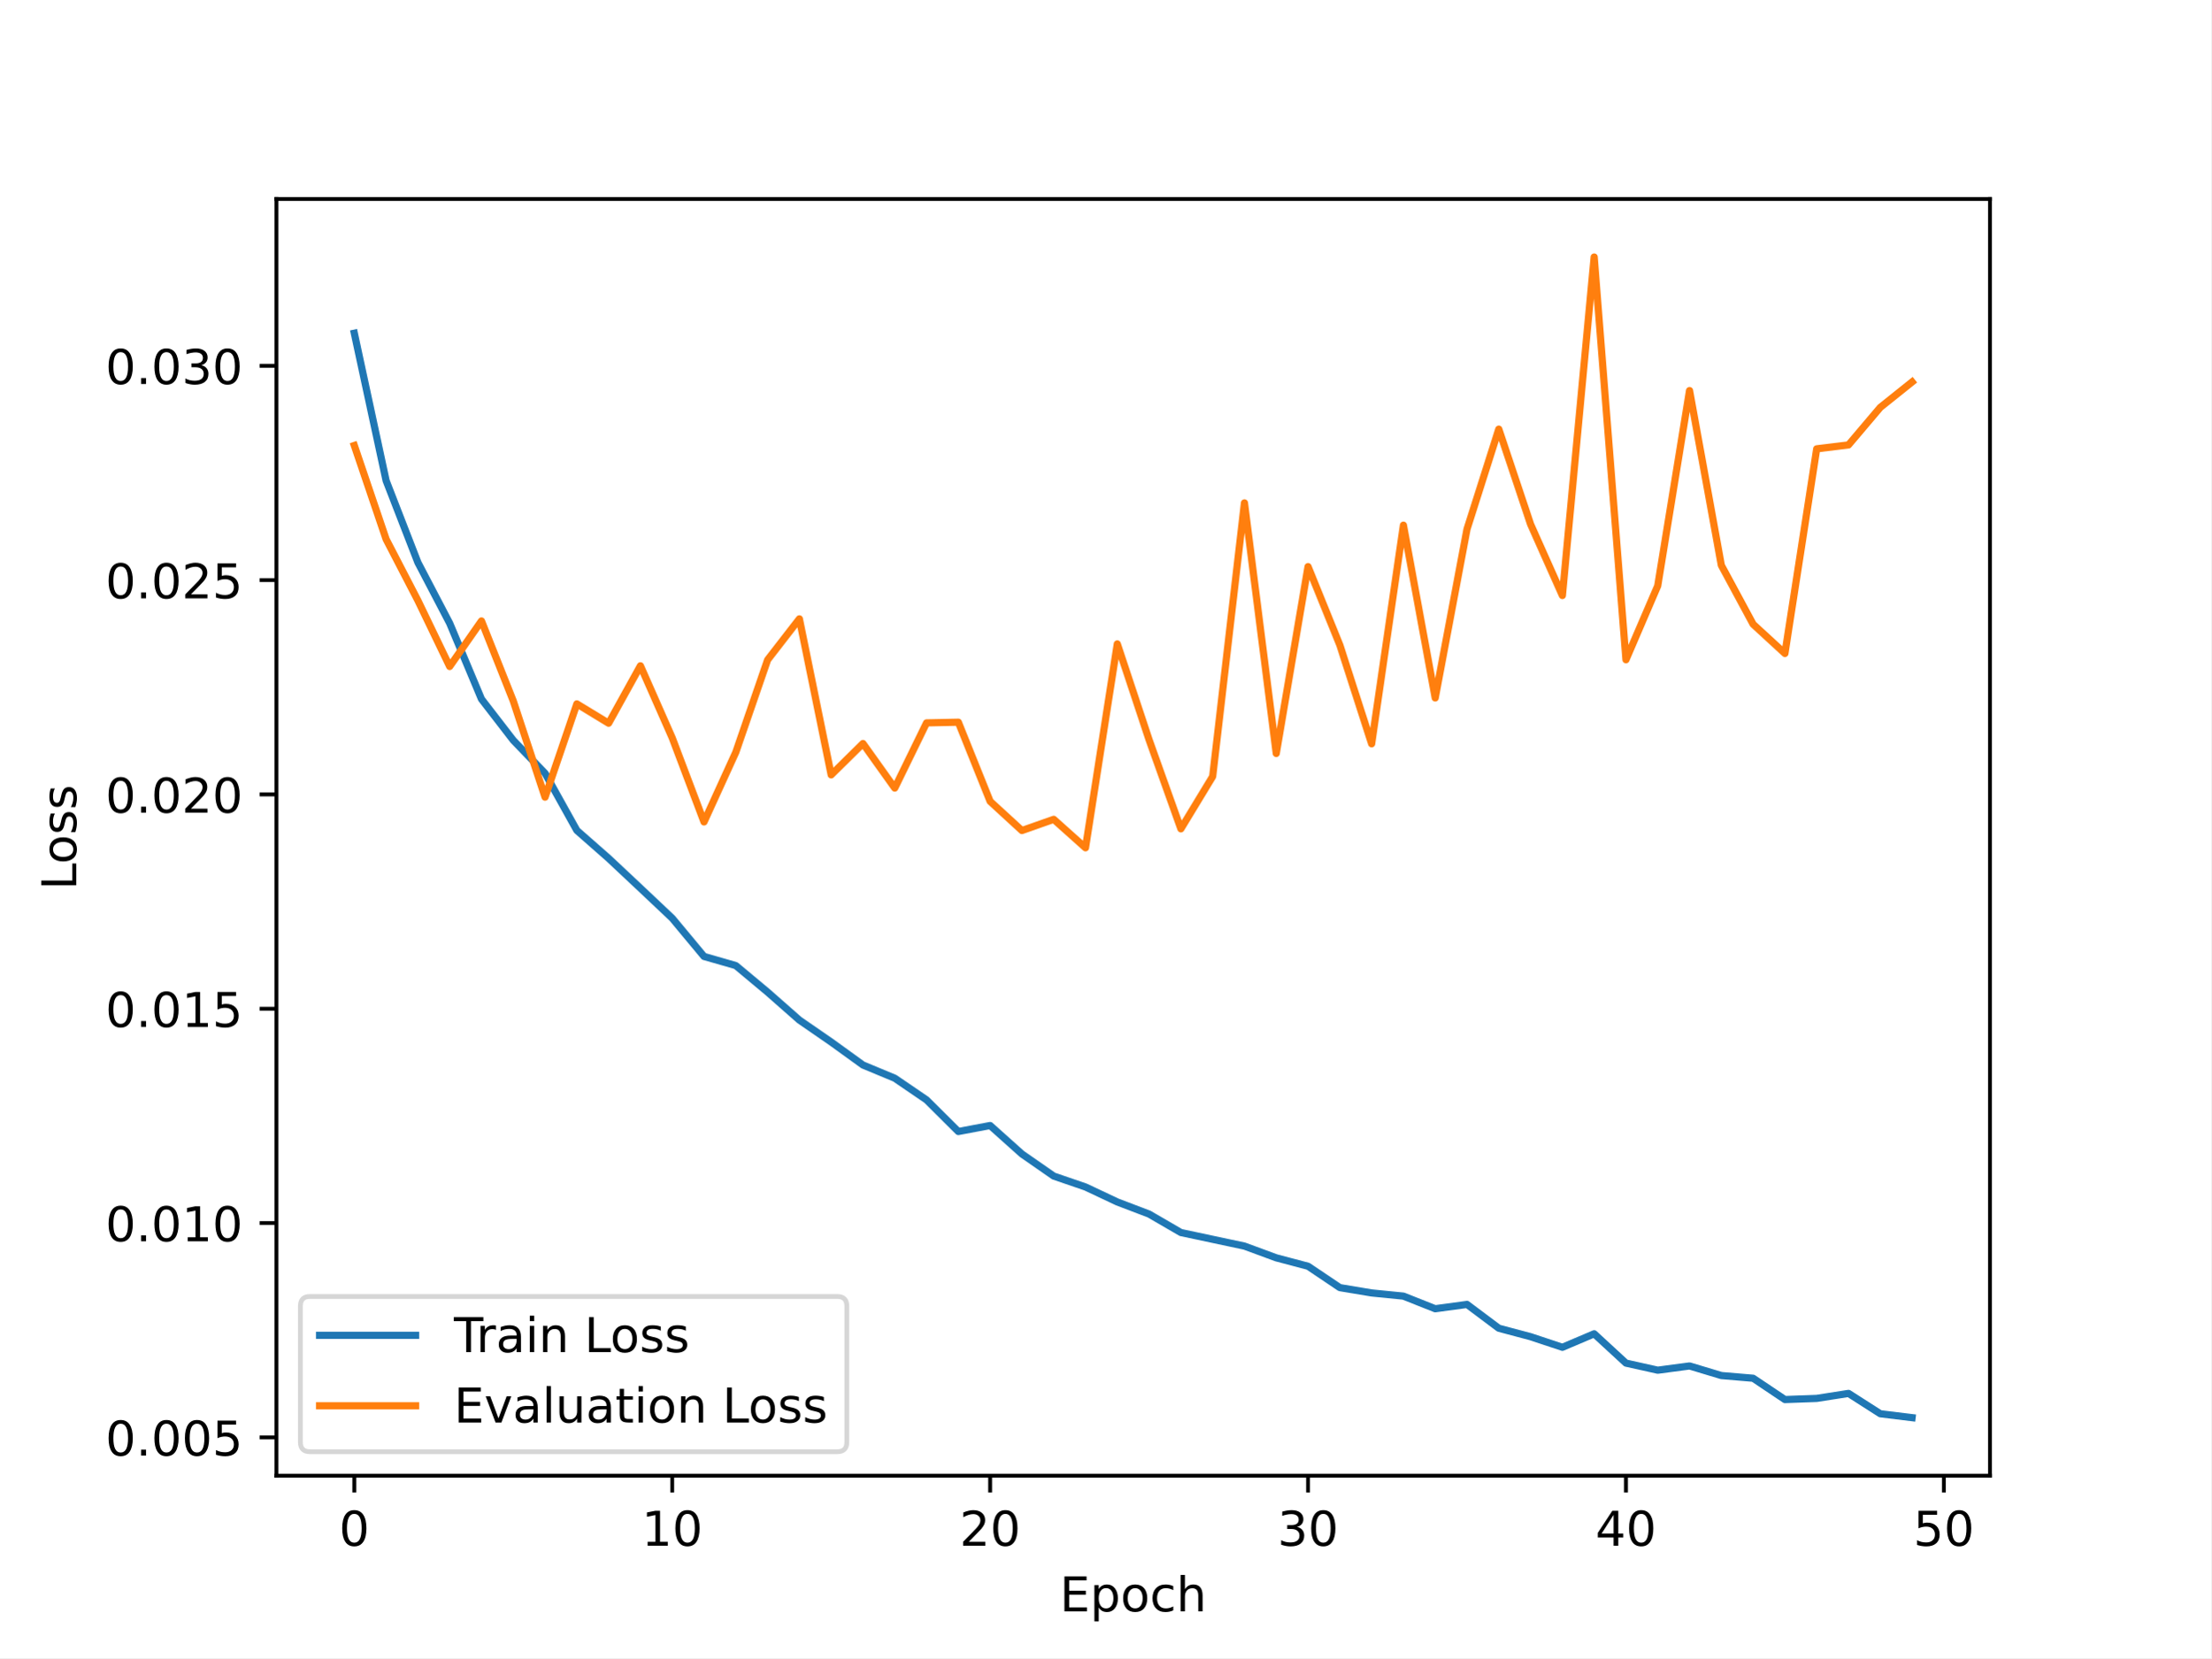
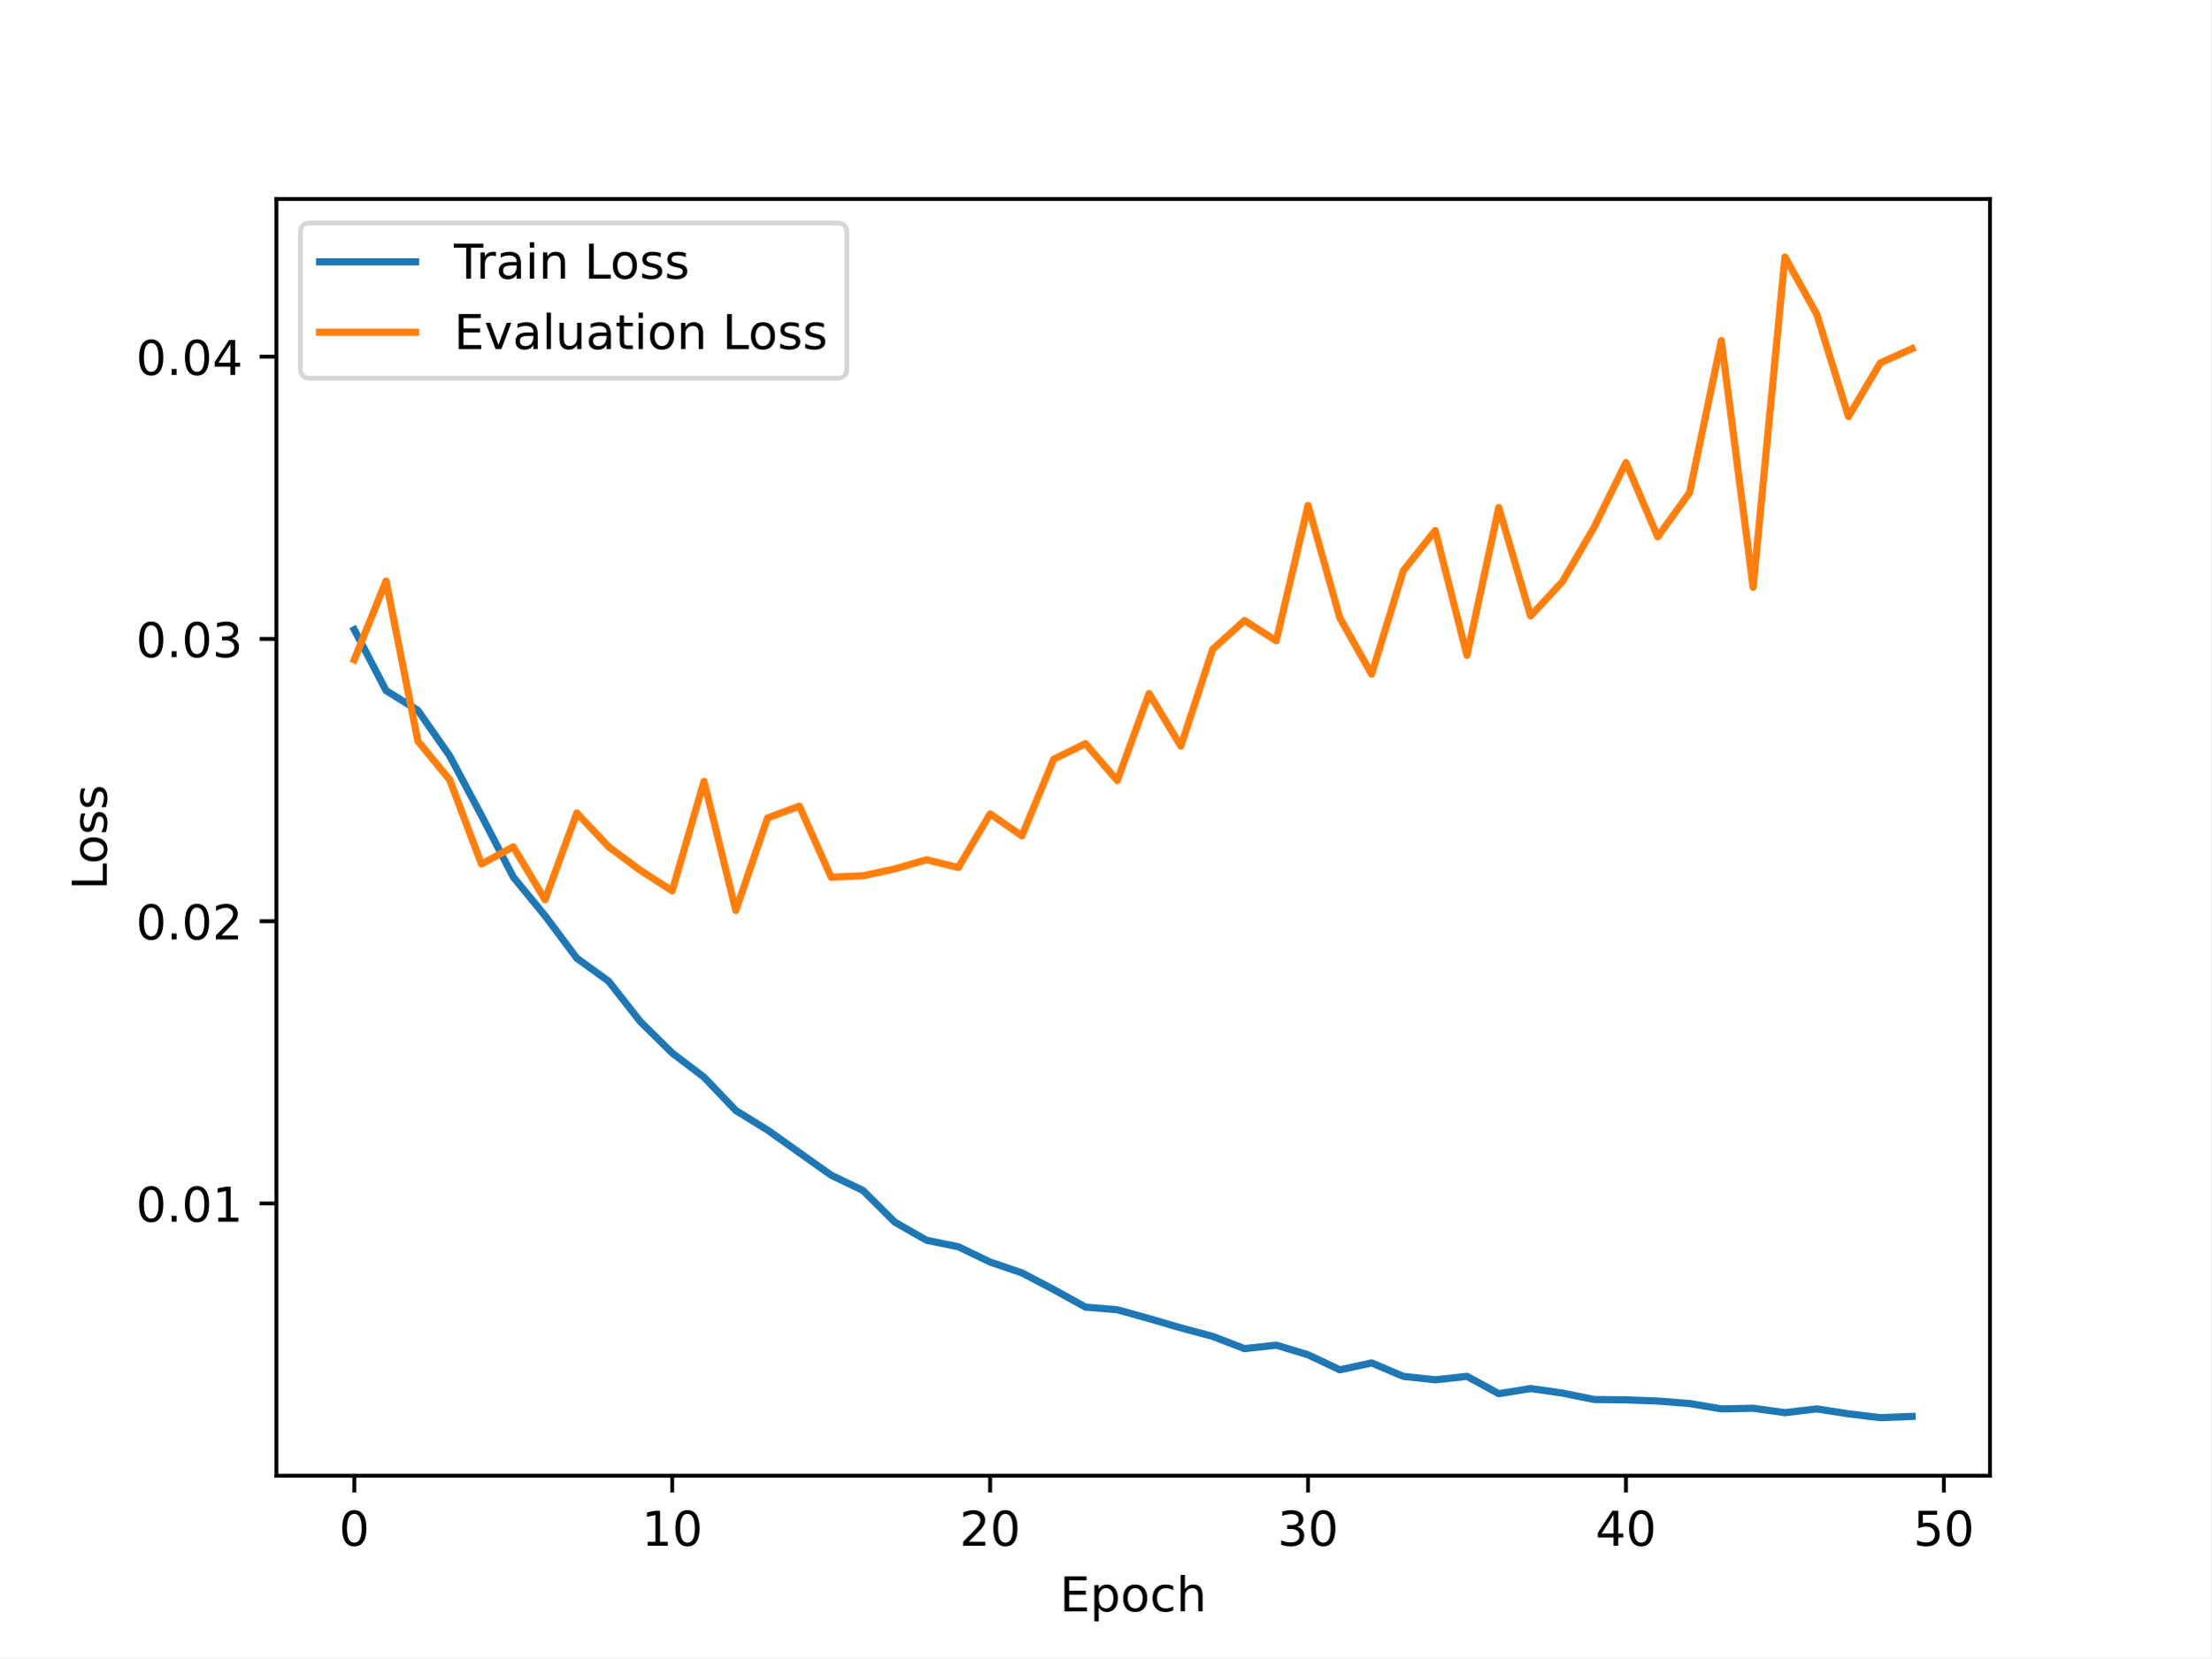
<svg xmlns="http://www.w3.org/2000/svg" xmlns:xlink="http://www.w3.org/1999/xlink" height="345.6pt" version="1.1" viewBox="0 0 460.8 345.6" width="460.8pt">
  <defs>
    <style type="text/css">*{stroke-linecap:butt;stroke-linejoin:round;}</style>
  </defs>
  <g id="figure_1">
    <g id="patch_1">
      <path d="M 0 345.6  L 460.8 345.6  L 460.8 0  L 0 0  z " style="fill:#ffffff;" />
    </g>
    <g id="axes_1">
      <g id="patch_2">
        <path d="M 57.6 307.584  L 414.72 307.584  L 414.72 41.472  L 57.6 41.472  z " style="fill:#ffffff;" />
      </g>
      <g id="matplotlib.axis_1">
        <g id="xtick_1">
          <g id="line2d_1">
            <defs>
-               <path d="M 0 0  L 0 3.5  " id="m3a78b1ca07" style="stroke:#000000;stroke-width:0.8;" />
-             </defs>
-             <g>
-               <use style="stroke:#000000;stroke-width:0.8;" x="73.833" xlink:href="#m3a78b1ca07" y="307.584" />
+               <path d="M 0 0  L 0 3.5  " id="m1374d0b076" style="stroke:#000000;stroke-width:0.8;" />
+             </defs>
+             <g>
+               <use style="stroke:#000000;stroke-width:0.8;" x="73.833" xlink:href="#m1374d0b076" y="307.584" />
            </g>
          </g>
          <g id="text_1">
            <g transform="translate(70.65148 322.1824)scale(0.1 -0.1)">
              <defs>
                <path d="M 2034 4250  Q 1547 4250 1301 3770  Q 1056 3291 1056 2328  Q 1056 1369 1301 889  Q 1547 409 2034 409  Q 2525 409 2770 889  Q 3016 1369 3016 2328  Q 3016 3291 2770 3770  Q 2525 4250 2034 4250  z M 2034 4750  Q 2819 4750 3233 4129  Q 3647 3509 3647 2328  Q 3647 1150 3233 529  Q 2819 -91 2034 -91  Q 1250 -91 836 529  Q 422 1150 422 2328  Q 422 3509 836 4129  Q 1250 4750 2034 4750  z " id="DejaVuSans-30" transform="scale(0.015625)" />
              </defs>
              <use xlink:href="#DejaVuSans-30" />
            </g>
          </g>
        </g>
        <g id="xtick_2">
          <g id="line2d_2">
            <g>
-               <use style="stroke:#000000;stroke-width:0.8;" x="140.089" xlink:href="#m3a78b1ca07" y="307.584" />
+               <use style="stroke:#000000;stroke-width:0.8;" x="140.089" xlink:href="#m1374d0b076" y="307.584" />
            </g>
          </g>
          <g id="text_2">
            <g transform="translate(133.7263 322.1824)scale(0.1 -0.1)">
              <defs>
                <path d="M 794 531  L 1825 531  L 1825 4091  L 703 3866  L 703 4441  L 1819 4666  L 2450 4666  L 2450 531  L 3481 531  L 3481 0  L 794 0  L 794 531  z " id="DejaVuSans-31" transform="scale(0.015625)" />
              </defs>
              <use xlink:href="#DejaVuSans-31" />
              <use x="63.623" xlink:href="#DejaVuSans-30" />
            </g>
          </g>
        </g>
        <g id="xtick_3">
          <g id="line2d_3">
            <g>
-               <use style="stroke:#000000;stroke-width:0.8;" x="206.345" xlink:href="#m3a78b1ca07" y="307.584" />
+               <use style="stroke:#000000;stroke-width:0.8;" x="206.345" xlink:href="#m1374d0b076" y="307.584" />
            </g>
          </g>
          <g id="text_3">
            <g transform="translate(199.9823 322.1824)scale(0.1 -0.1)">
              <defs>
                <path d="M 1228 531  L 3431 531  L 3431 0  L 469 0  L 469 531  Q 828 903 1448 1529  Q 2069 2156 2228 2338  Q 2531 2678 2651 2914  Q 2772 3150 2772 3378  Q 2772 3750 2511 3984  Q 2250 4219 1831 4219  Q 1534 4219 1204 4116  Q 875 4013 500 3803  L 500 4441  Q 881 4594 1212 4672  Q 1544 4750 1819 4750  Q 2544 4750 2975 4387  Q 3406 4025 3406 3419  Q 3406 3131 3298 2873  Q 3191 2616 2906 2266  Q 2828 2175 2409 1742  Q 1991 1309 1228 531  z " id="DejaVuSans-32" transform="scale(0.015625)" />
              </defs>
              <use xlink:href="#DejaVuSans-32" />
              <use x="63.623" xlink:href="#DejaVuSans-30" />
            </g>
          </g>
        </g>
        <g id="xtick_4">
          <g id="line2d_4">
            <g>
-               <use style="stroke:#000000;stroke-width:0.8;" x="272.601" xlink:href="#m3a78b1ca07" y="307.584" />
+               <use style="stroke:#000000;stroke-width:0.8;" x="272.601" xlink:href="#m1374d0b076" y="307.584" />
            </g>
          </g>
          <g id="text_4">
            <g transform="translate(266.2383 322.1824)scale(0.1 -0.1)">
              <defs>
                <path d="M 2597 2516  Q 3050 2419 3304 2112  Q 3559 1806 3559 1356  Q 3559 666 3084 287  Q 2609 -91 1734 -91  Q 1441 -91 1130 -33  Q 819 25 488 141  L 488 750  Q 750 597 1062 519  Q 1375 441 1716 441  Q 2309 441 2620 675  Q 2931 909 2931 1356  Q 2931 1769 2642 2001  Q 2353 2234 1838 2234  L 1294 2234  L 1294 2753  L 1863 2753  Q 2328 2753 2575 2939  Q 2822 3125 2822 3475  Q 2822 3834 2567 4026  Q 2313 4219 1838 4219  Q 1578 4219 1281 4162  Q 984 4106 628 3988  L 628 4550  Q 988 4650 1302 4700  Q 1616 4750 1894 4750  Q 2613 4750 3031 4423  Q 3450 4097 3450 3541  Q 3450 3153 3228 2886  Q 3006 2619 2597 2516  z " id="DejaVuSans-33" transform="scale(0.015625)" />
              </defs>
              <use xlink:href="#DejaVuSans-33" />
              <use x="63.623" xlink:href="#DejaVuSans-30" />
            </g>
          </g>
        </g>
        <g id="xtick_5">
          <g id="line2d_5">
            <g>
-               <use style="stroke:#000000;stroke-width:0.8;" x="338.857" xlink:href="#m3a78b1ca07" y="307.584" />
+               <use style="stroke:#000000;stroke-width:0.8;" x="338.857" xlink:href="#m1374d0b076" y="307.584" />
            </g>
          </g>
          <g id="text_5">
            <g transform="translate(332.4943 322.1824)scale(0.1 -0.1)">
              <defs>
                <path d="M 2419 4116  L 825 1625  L 2419 1625  L 2419 4116  z M 2253 4666  L 3047 4666  L 3047 1625  L 3713 1625  L 3713 1100  L 3047 1100  L 3047 0  L 2419 0  L 2419 1100  L 313 1100  L 313 1709  L 2253 4666  z " id="DejaVuSans-34" transform="scale(0.015625)" />
              </defs>
              <use xlink:href="#DejaVuSans-34" />
              <use x="63.623" xlink:href="#DejaVuSans-30" />
            </g>
          </g>
        </g>
        <g id="xtick_6">
          <g id="line2d_6">
            <g>
-               <use style="stroke:#000000;stroke-width:0.8;" x="405.113" xlink:href="#m3a78b1ca07" y="307.584" />
+               <use style="stroke:#000000;stroke-width:0.8;" x="405.113" xlink:href="#m1374d0b076" y="307.584" />
            </g>
          </g>
          <g id="text_6">
            <g transform="translate(398.7504 322.1824)scale(0.1 -0.1)">
              <defs>
                <path d="M 691 4666  L 3169 4666  L 3169 4134  L 1269 4134  L 1269 2991  Q 1406 3038 1543 3061  Q 1681 3084 1819 3084  Q 2600 3084 3056 2656  Q 3513 2228 3513 1497  Q 3513 744 3044 326  Q 2575 -91 1722 -91  Q 1428 -91 1123 -41  Q 819 9 494 109  L 494 744  Q 775 591 1075 516  Q 1375 441 1709 441  Q 2250 441 2565 725  Q 2881 1009 2881 1497  Q 2881 1984 2565 2268  Q 2250 2553 1709 2553  Q 1456 2553 1204 2497  Q 953 2441 691 2322  L 691 4666  z " id="DejaVuSans-35" transform="scale(0.015625)" />
              </defs>
              <use xlink:href="#DejaVuSans-35" />
              <use x="63.623" xlink:href="#DejaVuSans-30" />
            </g>
          </g>
        </g>
        <g id="text_7">
          <g transform="translate(220.8491 335.8606)scale(0.1 -0.1)">
            <defs>
              <path d="M 628 4666  L 3578 4666  L 3578 4134  L 1259 4134  L 1259 2753  L 3481 2753  L 3481 2222  L 1259 2222  L 1259 531  L 3634 531  L 3634 0  L 628 0  L 628 4666  z " id="DejaVuSans-45" transform="scale(0.015625)" />
              <path d="M 1159 525  L 1159 -1331  L 581 -1331  L 581 3500  L 1159 3500  L 1159 2969  Q 1341 3281 1617 3432  Q 1894 3584 2278 3584  Q 2916 3584 3314 3078  Q 3713 2572 3713 1747  Q 3713 922 3314 415  Q 2916 -91 2278 -91  Q 1894 -91 1617 61  Q 1341 213 1159 525  z M 3116 1747  Q 3116 2381 2855 2742  Q 2594 3103 2138 3103  Q 1681 3103 1420 2742  Q 1159 2381 1159 1747  Q 1159 1113 1420 752  Q 1681 391 2138 391  Q 2594 391 2855 752  Q 3116 1113 3116 1747  z " id="DejaVuSans-70" transform="scale(0.015625)" />
              <path d="M 1959 3097  Q 1497 3097 1228 2736  Q 959 2375 959 1747  Q 959 1119 1226 758  Q 1494 397 1959 397  Q 2419 397 2687 759  Q 2956 1122 2956 1747  Q 2956 2369 2687 2733  Q 2419 3097 1959 3097  z M 1959 3584  Q 2709 3584 3137 3096  Q 3566 2609 3566 1747  Q 3566 888 3137 398  Q 2709 -91 1959 -91  Q 1206 -91 779 398  Q 353 888 353 1747  Q 353 2609 779 3096  Q 1206 3584 1959 3584  z " id="DejaVuSans-6f" transform="scale(0.015625)" />
              <path d="M 3122 3366  L 3122 2828  Q 2878 2963 2633 3030  Q 2388 3097 2138 3097  Q 1578 3097 1268 2742  Q 959 2388 959 1747  Q 959 1106 1268 751  Q 1578 397 2138 397  Q 2388 397 2633 464  Q 2878 531 3122 666  L 3122 134  Q 2881 22 2623 -34  Q 2366 -91 2075 -91  Q 1284 -91 818 406  Q 353 903 353 1747  Q 353 2603 823 3093  Q 1294 3584 2113 3584  Q 2378 3584 2631 3529  Q 2884 3475 3122 3366  z " id="DejaVuSans-63" transform="scale(0.015625)" />
              <path d="M 3513 2113  L 3513 0  L 2938 0  L 2938 2094  Q 2938 2591 2744 2837  Q 2550 3084 2163 3084  Q 1697 3084 1428 2787  Q 1159 2491 1159 1978  L 1159 0  L 581 0  L 581 4863  L 1159 4863  L 1159 2956  Q 1366 3272 1645 3428  Q 1925 3584 2291 3584  Q 2894 3584 3203 3211  Q 3513 2838 3513 2113  z " id="DejaVuSans-68" transform="scale(0.015625)" />
            </defs>
            <use xlink:href="#DejaVuSans-45" />
            <use x="63.184" xlink:href="#DejaVuSans-70" />
            <use x="126.66" xlink:href="#DejaVuSans-6f" />
            <use x="187.842" xlink:href="#DejaVuSans-63" />
            <use x="242.822" xlink:href="#DejaVuSans-68" />
          </g>
        </g>
      </g>
      <g id="matplotlib.axis_2">
        <g id="ytick_1">
          <g id="line2d_7">
            <defs>
-               <path d="M 0 0  L -3.5 0  " id="m22c48fcecc" style="stroke:#000000;stroke-width:0.8;" />
-             </defs>
-             <g>
-               <use style="stroke:#000000;stroke-width:0.8;" x="57.6" xlink:href="#m22c48fcecc" y="299.595" />
+               <path d="M 0 0  L -3.5 0  " id="m6add9a408a" style="stroke:#000000;stroke-width:0.8;" />
+             </defs>
+             <g>
+               <use style="stroke:#000000;stroke-width:0.8;" x="57.6" xlink:href="#m6add9a408a" y="250.842" />
            </g>
          </g>
          <g id="text_8">
-             <g transform="translate(21.97188 303.394)scale(0.1 -0.1)">
+             <g transform="translate(28.33438 254.6409)scale(0.1 -0.1)">
              <defs>
                <path d="M 684 794  L 1344 794  L 1344 0  L 684 0  L 684 794  z " id="DejaVuSans-2e" transform="scale(0.015625)" />
              </defs>
              <use xlink:href="#DejaVuSans-30" />
              <use x="63.623" xlink:href="#DejaVuSans-2e" />
              <use x="95.41" xlink:href="#DejaVuSans-30" />
-               <use x="159.033" xlink:href="#DejaVuSans-30" />
-               <use x="222.656" xlink:href="#DejaVuSans-35" />
+               <use x="159.033" xlink:href="#DejaVuSans-31" />
            </g>
          </g>
        </g>
        <g id="ytick_2">
          <g id="line2d_8">
            <g>
-               <use style="stroke:#000000;stroke-width:0.8;" x="57.6" xlink:href="#m22c48fcecc" y="254.923" />
+               <use style="stroke:#000000;stroke-width:0.8;" x="57.6" xlink:href="#m6add9a408a" y="192.008" />
            </g>
          </g>
          <g id="text_9">
-             <g transform="translate(21.97188 258.7226)scale(0.1 -0.1)">
-               <use xlink:href="#DejaVuSans-30" />
-               <use x="63.623" xlink:href="#DejaVuSans-2e" />
-               <use x="95.41" xlink:href="#DejaVuSans-30" />
-               <use x="159.033" xlink:href="#DejaVuSans-31" />
-               <use x="222.656" xlink:href="#DejaVuSans-30" />
+             <g transform="translate(28.33438 195.807)scale(0.1 -0.1)">
+               <use xlink:href="#DejaVuSans-30" />
+               <use x="63.623" xlink:href="#DejaVuSans-2e" />
+               <use x="95.41" xlink:href="#DejaVuSans-30" />
+               <use x="159.033" xlink:href="#DejaVuSans-32" />
            </g>
          </g>
        </g>
        <g id="ytick_3">
          <g id="line2d_9">
            <g>
-               <use style="stroke:#000000;stroke-width:0.8;" x="57.6" xlink:href="#m22c48fcecc" y="210.252" />
+               <use style="stroke:#000000;stroke-width:0.8;" x="57.6" xlink:href="#m6add9a408a" y="133.174" />
            </g>
          </g>
          <g id="text_10">
-             <g transform="translate(21.97188 214.0512)scale(0.1 -0.1)">
-               <use xlink:href="#DejaVuSans-30" />
-               <use x="63.623" xlink:href="#DejaVuSans-2e" />
-               <use x="95.41" xlink:href="#DejaVuSans-30" />
-               <use x="159.033" xlink:href="#DejaVuSans-31" />
-               <use x="222.656" xlink:href="#DejaVuSans-35" />
+             <g transform="translate(28.33438 136.9731)scale(0.1 -0.1)">
+               <use xlink:href="#DejaVuSans-30" />
+               <use x="63.623" xlink:href="#DejaVuSans-2e" />
+               <use x="95.41" xlink:href="#DejaVuSans-30" />
+               <use x="159.033" xlink:href="#DejaVuSans-33" />
            </g>
          </g>
        </g>
        <g id="ytick_4">
          <g id="line2d_10">
            <g>
-               <use style="stroke:#000000;stroke-width:0.8;" x="57.6" xlink:href="#m22c48fcecc" y="165.581" />
+               <use style="stroke:#000000;stroke-width:0.8;" x="57.6" xlink:href="#m6add9a408a" y="74.34" />
            </g>
          </g>
          <g id="text_11">
-             <g transform="translate(21.97188 169.3797)scale(0.1 -0.1)">
-               <use xlink:href="#DejaVuSans-30" />
-               <use x="63.623" xlink:href="#DejaVuSans-2e" />
-               <use x="95.41" xlink:href="#DejaVuSans-30" />
-               <use x="159.033" xlink:href="#DejaVuSans-32" />
-               <use x="222.656" xlink:href="#DejaVuSans-30" />
-             </g>
-           </g>
-         </g>
-         <g id="ytick_5">
-           <g id="line2d_11">
-             <g>
-               <use style="stroke:#000000;stroke-width:0.8;" x="57.6" xlink:href="#m22c48fcecc" y="120.909" />
-             </g>
-           </g>
-           <g id="text_12">
-             <g transform="translate(21.97188 124.7083)scale(0.1 -0.1)">
-               <use xlink:href="#DejaVuSans-30" />
-               <use x="63.623" xlink:href="#DejaVuSans-2e" />
-               <use x="95.41" xlink:href="#DejaVuSans-30" />
-               <use x="159.033" xlink:href="#DejaVuSans-32" />
-               <use x="222.656" xlink:href="#DejaVuSans-35" />
-             </g>
-           </g>
-         </g>
-         <g id="ytick_6">
-           <g id="line2d_12">
-             <g>
-               <use style="stroke:#000000;stroke-width:0.8;" x="57.6" xlink:href="#m22c48fcecc" y="76.238" />
-             </g>
-           </g>
-           <g id="text_13">
-             <g transform="translate(21.97188 80.03689)scale(0.1 -0.1)">
-               <use xlink:href="#DejaVuSans-30" />
-               <use x="63.623" xlink:href="#DejaVuSans-2e" />
-               <use x="95.41" xlink:href="#DejaVuSans-30" />
-               <use x="159.033" xlink:href="#DejaVuSans-33" />
-               <use x="222.656" xlink:href="#DejaVuSans-30" />
-             </g>
-           </g>
-         </g>
-         <g id="text_14">
-           <g transform="translate(15.89219 185.4952)rotate(-90)scale(0.1 -0.1)">
+             <g transform="translate(28.33438 78.13929)scale(0.1 -0.1)">
+               <use xlink:href="#DejaVuSans-30" />
+               <use x="63.623" xlink:href="#DejaVuSans-2e" />
+               <use x="95.41" xlink:href="#DejaVuSans-30" />
+               <use x="159.033" xlink:href="#DejaVuSans-34" />
+             </g>
+           </g>
+         </g>
+         <g id="text_12">
+           <g transform="translate(22.25469 185.4952)rotate(-90)scale(0.1 -0.1)">
            <defs>
              <path d="M 628 4666  L 1259 4666  L 1259 531  L 3531 531  L 3531 0  L 628 0  L 628 4666  z " id="DejaVuSans-4c" transform="scale(0.015625)" />
              <path d="M 2834 3397  L 2834 2853  Q 2591 2978 2328 3040  Q 2066 3103 1784 3103  Q 1356 3103 1142 2972  Q 928 2841 928 2578  Q 928 2378 1081 2264  Q 1234 2150 1697 2047  L 1894 2003  Q 2506 1872 2764 1633  Q 3022 1394 3022 966  Q 3022 478 2636 193  Q 2250 -91 1575 -91  Q 1294 -91 989 -36  Q 684 19 347 128  L 347 722  Q 666 556 975 473  Q 1284 391 1588 391  Q 1994 391 2212 530  Q 2431 669 2431 922  Q 2431 1156 2273 1281  Q 2116 1406 1581 1522  L 1381 1569  Q 847 1681 609 1914  Q 372 2147 372 2553  Q 372 3047 722 3315  Q 1072 3584 1716 3584  Q 2034 3584 2315 3537  Q 2597 3491 2834 3397  z " id="DejaVuSans-73" transform="scale(0.015625)" />
            </defs>
            <use xlink:href="#DejaVuSans-4c" />
            <use x="53.963" xlink:href="#DejaVuSans-6f" />
            <use x="115.145" xlink:href="#DejaVuSans-73" />
            <use x="167.244" xlink:href="#DejaVuSans-73" />
          </g>
        </g>
      </g>
-       <g id="line2d_13">
-         <path clip-path="url(#p2f2f94a733)" d="M 73.833 69.448  L 80.458 100.167  L 87.084 117.236  L 93.71 129.907  L 100.335 145.705  L 106.961 154.292  L 113.586 161.176  L 120.212 173.081  L 126.838 178.907  L 133.463 185.125  L 140.089 191.384  L 146.714 199.352  L 153.34 201.255  L 159.966 206.787  L 166.591 212.62  L 173.217 217.193  L 179.842 221.982  L 186.468 224.734  L 193.094 229.256  L 199.719 235.847  L 206.345 234.594  L 212.97 240.528  L 219.596 245.133  L 226.222 247.407  L 232.847 250.528  L 239.473 253.054  L 246.098 256.901  L 252.724 258.316  L 259.35 259.729  L 265.975 262.174  L 272.601 263.928  L 279.226 268.382  L 285.852 269.492  L 292.478 270.154  L 299.103 272.786  L 305.729 271.884  L 312.354 276.849  L 318.98 278.615  L 325.606 280.82  L 332.231 278.007  L 338.857 284.115  L 345.482 285.595  L 352.108 284.711  L 358.734 286.71  L 365.359 287.272  L 371.985 291.716  L 378.61 291.476  L 385.236 290.43  L 391.862 294.672  L 398.487 295.488  " style="fill:none;stroke:#1f77b4;stroke-linecap:square;stroke-width:1.5;" />
-       </g>
-       <g id="line2d_14">
-         <path clip-path="url(#p2f2f94a733)" d="M 73.833 92.852  L 80.458 112.378  L 87.084 125.158  L 93.71 138.917  L 100.335 129.423  L 106.961 146.103  L 113.586 166.151  L 120.212 146.709  L 126.838 150.739  L 133.463 138.771  L 140.089 153.794  L 146.714 171.316  L 153.34 156.791  L 159.966 137.542  L 166.591 128.989  L 173.217 161.505  L 179.842 154.972  L 186.468 164.256  L 193.094 150.669  L 199.719 150.528  L 206.345 167.026  L 212.97 173.108  L 219.596 170.775  L 226.222 176.706  L 232.847 134.208  L 239.473 154.198  L 246.098 172.755  L 252.724 161.836  L 259.35 104.818  L 265.975 157.045  L 272.601 118.098  L 279.226 134.45  L 285.852 155.03  L 292.478 109.463  L 299.103 145.473  L 305.729 110.297  L 312.354 89.443  L 318.98 109.269  L 325.606 124.124  L 332.231 53.568  L 338.857 137.506  L 345.482 122.091  L 352.108 81.403  L 358.734 117.828  L 365.359 130.108  L 371.985 136.199  L 378.61 93.545  L 385.236 92.73  L 391.862 84.908  L 398.487 79.606  " style="fill:none;stroke:#ff7f0e;stroke-linecap:square;stroke-width:1.5;" />
+       <g id="line2d_11">
+         <path clip-path="url(#p6a403b9db0)" d="M 73.833 131.238  L 80.458 143.939  L 87.084 148.054  L 93.71 157.537  L 100.335 169.978  L 106.961 182.798  L 113.586 190.871  L 120.212 199.728  L 126.838 204.523  L 133.463 212.961  L 140.089 219.487  L 146.714 224.514  L 153.34 231.465  L 159.966 235.546  L 166.591 240.259  L 173.217 244.948  L 179.842 248.132  L 186.468 254.721  L 193.094 258.514  L 199.719 259.867  L 206.345 263.055  L 212.97 265.31  L 219.596 268.783  L 226.222 272.448  L 232.847 272.995  L 239.473 274.839  L 246.098 276.778  L 252.724 278.547  L 259.35 281.099  L 265.975 280.377  L 272.601 282.38  L 279.226 285.519  L 285.852 284.078  L 292.478 286.885  L 299.103 287.593  L 305.729 286.881  L 312.354 290.493  L 318.98 289.42  L 325.606 290.364  L 332.231 291.707  L 338.857 291.774  L 345.482 292.023  L 352.108 292.542  L 358.734 293.656  L 365.359 293.529  L 371.985 294.447  L 378.61 293.663  L 385.236 294.687  L 391.862 295.488  L 398.487 295.225  " style="fill:none;stroke:#1f77b4;stroke-linecap:square;stroke-width:1.5;" />
+       </g>
+       <g id="line2d_12">
+         <path clip-path="url(#p6a403b9db0)" d="M 73.833 137.511  L 80.458 121.107  L 87.084 154.467  L 93.71 162.518  L 100.335 180.085  L 106.961 176.498  L 113.586 187.539  L 120.212 169.454  L 126.838 176.495  L 133.463 181.414  L 140.089 185.672  L 146.714 162.863  L 153.34 189.766  L 159.966 170.49  L 166.591 168.02  L 173.217 182.835  L 179.842 182.546  L 186.468 181.113  L 193.094 179.199  L 199.719 180.819  L 206.345 169.642  L 212.97 174.217  L 219.596 158.235  L 226.222 155.005  L 232.847 162.705  L 239.473 144.553  L 246.098 155.519  L 252.724 135.341  L 259.35 129.334  L 265.975 133.568  L 272.601 105.335  L 279.226 128.793  L 285.852 140.514  L 292.478 118.917  L 299.103 110.585  L 305.729 136.605  L 312.354 105.785  L 318.98 128.382  L 325.606 121.242  L 332.231 109.876  L 338.857 96.422  L 345.482 111.873  L 352.108 102.699  L 358.734 70.983  L 365.359 122.402  L 371.985 53.568  L 378.61 65.465  L 385.236 86.817  L 391.862 75.643  L 398.487 72.667  " style="fill:none;stroke:#ff7f0e;stroke-linecap:square;stroke-width:1.5;" />
      </g>
      <g id="patch_3">
        <path d="M 57.6 307.584  L 57.6 41.472  " style="fill:none;stroke:#000000;stroke-linecap:square;stroke-linejoin:miter;stroke-width:0.8;" />
      </g>
      <g id="patch_4">
        <path d="M 414.72 307.584  L 414.72 41.472  " style="fill:none;stroke:#000000;stroke-linecap:square;stroke-linejoin:miter;stroke-width:0.8;" />
      </g>
      <g id="patch_5">
        <path d="M 57.6 307.584  L 414.72 307.584  " style="fill:none;stroke:#000000;stroke-linecap:square;stroke-linejoin:miter;stroke-width:0.8;" />
      </g>
      <g id="patch_6">
        <path d="M 57.6 41.472  L 414.72 41.472  " style="fill:none;stroke:#000000;stroke-linecap:square;stroke-linejoin:miter;stroke-width:0.8;" />
      </g>
      <g id="legend_1">
        <g id="patch_7">
-           <path d="M 64.6 302.584  L 174.477 302.584  Q 176.477 302.584 176.477 300.584  L 176.477 272.228  Q 176.477 270.228 174.477 270.228  L 64.6 270.228  Q 62.6 270.228 62.6 272.228  L 62.6 300.584  Q 62.6 302.584 64.6 302.584  z " style="fill:#ffffff;opacity:0.8;stroke:#cccccc;stroke-linejoin:miter;" />
-         </g>
-         <g id="line2d_15">
-           <path d="M 66.6 278.326  L 86.6 278.326  " style="fill:none;stroke:#1f77b4;stroke-linecap:square;stroke-width:1.5;" />
-         </g>
-         <g id="line2d_16" />
-         <g id="text_15">
-           <g transform="translate(94.6 281.8262)scale(0.1 -0.1)">
+           <path d="M 64.6 78.828  L 174.477 78.828  Q 176.477 78.828 176.477 76.828  L 176.477 48.472  Q 176.477 46.472 174.477 46.472  L 64.6 46.472  Q 62.6 46.472 62.6 48.472  L 62.6 76.828  Q 62.6 78.828 64.6 78.828  z " style="fill:#ffffff;opacity:0.8;stroke:#cccccc;stroke-linejoin:miter;" />
+         </g>
+         <g id="line2d_13">
+           <path d="M 66.6 54.57  L 86.6 54.57  " style="fill:none;stroke:#1f77b4;stroke-linecap:square;stroke-width:1.5;" />
+         </g>
+         <g id="line2d_14" />
+         <g id="text_13">
+           <g transform="translate(94.6 58.07044)scale(0.1 -0.1)">
            <defs>
              <path d="M -19 4666  L 3928 4666  L 3928 4134  L 2272 4134  L 2272 0  L 1638 0  L 1638 4134  L -19 4134  L -19 4666  z " id="DejaVuSans-54" transform="scale(0.015625)" />
              <path d="M 2631 2963  Q 2534 3019 2420 3045  Q 2306 3072 2169 3072  Q 1681 3072 1420 2755  Q 1159 2438 1159 1844  L 1159 0  L 581 0  L 581 3500  L 1159 3500  L 1159 2956  Q 1341 3275 1631 3429  Q 1922 3584 2338 3584  Q 2397 3584 2469 3576  Q 2541 3569 2628 3553  L 2631 2963  z " id="DejaVuSans-72" transform="scale(0.015625)" />
              <path d="M 2194 1759  Q 1497 1759 1228 1600  Q 959 1441 959 1056  Q 959 750 1161 570  Q 1363 391 1709 391  Q 2188 391 2477 730  Q 2766 1069 2766 1631  L 2766 1759  L 2194 1759  z M 3341 1997  L 3341 0  L 2766 0  L 2766 531  Q 2569 213 2275 61  Q 1981 -91 1556 -91  Q 1019 -91 701 211  Q 384 513 384 1019  Q 384 1609 779 1909  Q 1175 2209 1959 2209  L 2766 2209  L 2766 2266  Q 2766 2663 2505 2880  Q 2244 3097 1772 3097  Q 1472 3097 1187 3025  Q 903 2953 641 2809  L 641 3341  Q 956 3463 1253 3523  Q 1550 3584 1831 3584  Q 2591 3584 2966 3190  Q 3341 2797 3341 1997  z " id="DejaVuSans-61" transform="scale(0.015625)" />
              <path d="M 603 3500  L 1178 3500  L 1178 0  L 603 0  L 603 3500  z M 603 4863  L 1178 4863  L 1178 4134  L 603 4134  L 603 4863  z " id="DejaVuSans-69" transform="scale(0.015625)" />
              <path d="M 3513 2113  L 3513 0  L 2938 0  L 2938 2094  Q 2938 2591 2744 2837  Q 2550 3084 2163 3084  Q 1697 3084 1428 2787  Q 1159 2491 1159 1978  L 1159 0  L 581 0  L 581 3500  L 1159 3500  L 1159 2956  Q 1366 3272 1645 3428  Q 1925 3584 2291 3584  Q 2894 3584 3203 3211  Q 3513 2838 3513 2113  z " id="DejaVuSans-6e" transform="scale(0.015625)" />
              <path id="DejaVuSans-20" transform="scale(0.015625)" />
            </defs>
            <use xlink:href="#DejaVuSans-54" />
            <use x="46.334" xlink:href="#DejaVuSans-72" />
            <use x="87.447" xlink:href="#DejaVuSans-61" />
            <use x="148.727" xlink:href="#DejaVuSans-69" />
            <use x="176.51" xlink:href="#DejaVuSans-6e" />
            <use x="239.889" xlink:href="#DejaVuSans-20" />
            <use x="271.676" xlink:href="#DejaVuSans-4c" />
            <use x="325.639" xlink:href="#DejaVuSans-6f" />
            <use x="386.82" xlink:href="#DejaVuSans-73" />
            <use x="438.92" xlink:href="#DejaVuSans-73" />
          </g>
        </g>
-         <g id="line2d_17">
-           <path d="M 66.6 293.004  L 86.6 293.004  " style="fill:none;stroke:#ff7f0e;stroke-linecap:square;stroke-width:1.5;" />
-         </g>
-         <g id="line2d_18" />
-         <g id="text_16">
-           <g transform="translate(94.6 296.5043)scale(0.1 -0.1)">
+         <g id="line2d_15">
+           <path d="M 66.6 69.249  L 86.6 69.249  " style="fill:none;stroke:#ff7f0e;stroke-linecap:square;stroke-width:1.5;" />
+         </g>
+         <g id="line2d_16" />
+         <g id="text_14">
+           <g transform="translate(94.6 72.74856)scale(0.1 -0.1)">
            <defs>
              <path d="M 191 3500  L 800 3500  L 1894 563  L 2988 3500  L 3597 3500  L 2284 0  L 1503 0  L 191 3500  z " id="DejaVuSans-76" transform="scale(0.015625)" />
              <path d="M 603 4863  L 1178 4863  L 1178 0  L 603 0  L 603 4863  z " id="DejaVuSans-6c" transform="scale(0.015625)" />
              <path d="M 544 1381  L 544 3500  L 1119 3500  L 1119 1403  Q 1119 906 1312 657  Q 1506 409 1894 409  Q 2359 409 2629 706  Q 2900 1003 2900 1516  L 2900 3500  L 3475 3500  L 3475 0  L 2900 0  L 2900 538  Q 2691 219 2414 64  Q 2138 -91 1772 -91  Q 1169 -91 856 284  Q 544 659 544 1381  z M 1991 3584  L 1991 3584  z " id="DejaVuSans-75" transform="scale(0.015625)" />
              <path d="M 1172 4494  L 1172 3500  L 2356 3500  L 2356 3053  L 1172 3053  L 1172 1153  Q 1172 725 1289 603  Q 1406 481 1766 481  L 2356 481  L 2356 0  L 1766 0  Q 1100 0 847 248  Q 594 497 594 1153  L 594 3053  L 172 3053  L 172 3500  L 594 3500  L 594 4494  L 1172 4494  z " id="DejaVuSans-74" transform="scale(0.015625)" />
            </defs>
            <use xlink:href="#DejaVuSans-45" />
            <use x="63.184" xlink:href="#DejaVuSans-76" />
            <use x="122.363" xlink:href="#DejaVuSans-61" />
            <use x="183.643" xlink:href="#DejaVuSans-6c" />
            <use x="211.426" xlink:href="#DejaVuSans-75" />
            <use x="274.805" xlink:href="#DejaVuSans-61" />
            <use x="336.084" xlink:href="#DejaVuSans-74" />
            <use x="375.293" xlink:href="#DejaVuSans-69" />
            <use x="403.076" xlink:href="#DejaVuSans-6f" />
            <use x="464.258" xlink:href="#DejaVuSans-6e" />
            <use x="527.637" xlink:href="#DejaVuSans-20" />
            <use x="559.424" xlink:href="#DejaVuSans-4c" />
            <use x="613.387" xlink:href="#DejaVuSans-6f" />
            <use x="674.568" xlink:href="#DejaVuSans-73" />
            <use x="726.668" xlink:href="#DejaVuSans-73" />
          </g>
        </g>
      </g>
    </g>
  </g>
  <defs>
-     <clipPath id="p2f2f94a733">
+     <clipPath id="p6a403b9db0">
      <rect height="266.112" width="357.12" x="57.6" y="41.472" />
    </clipPath>
  </defs>
</svg>
